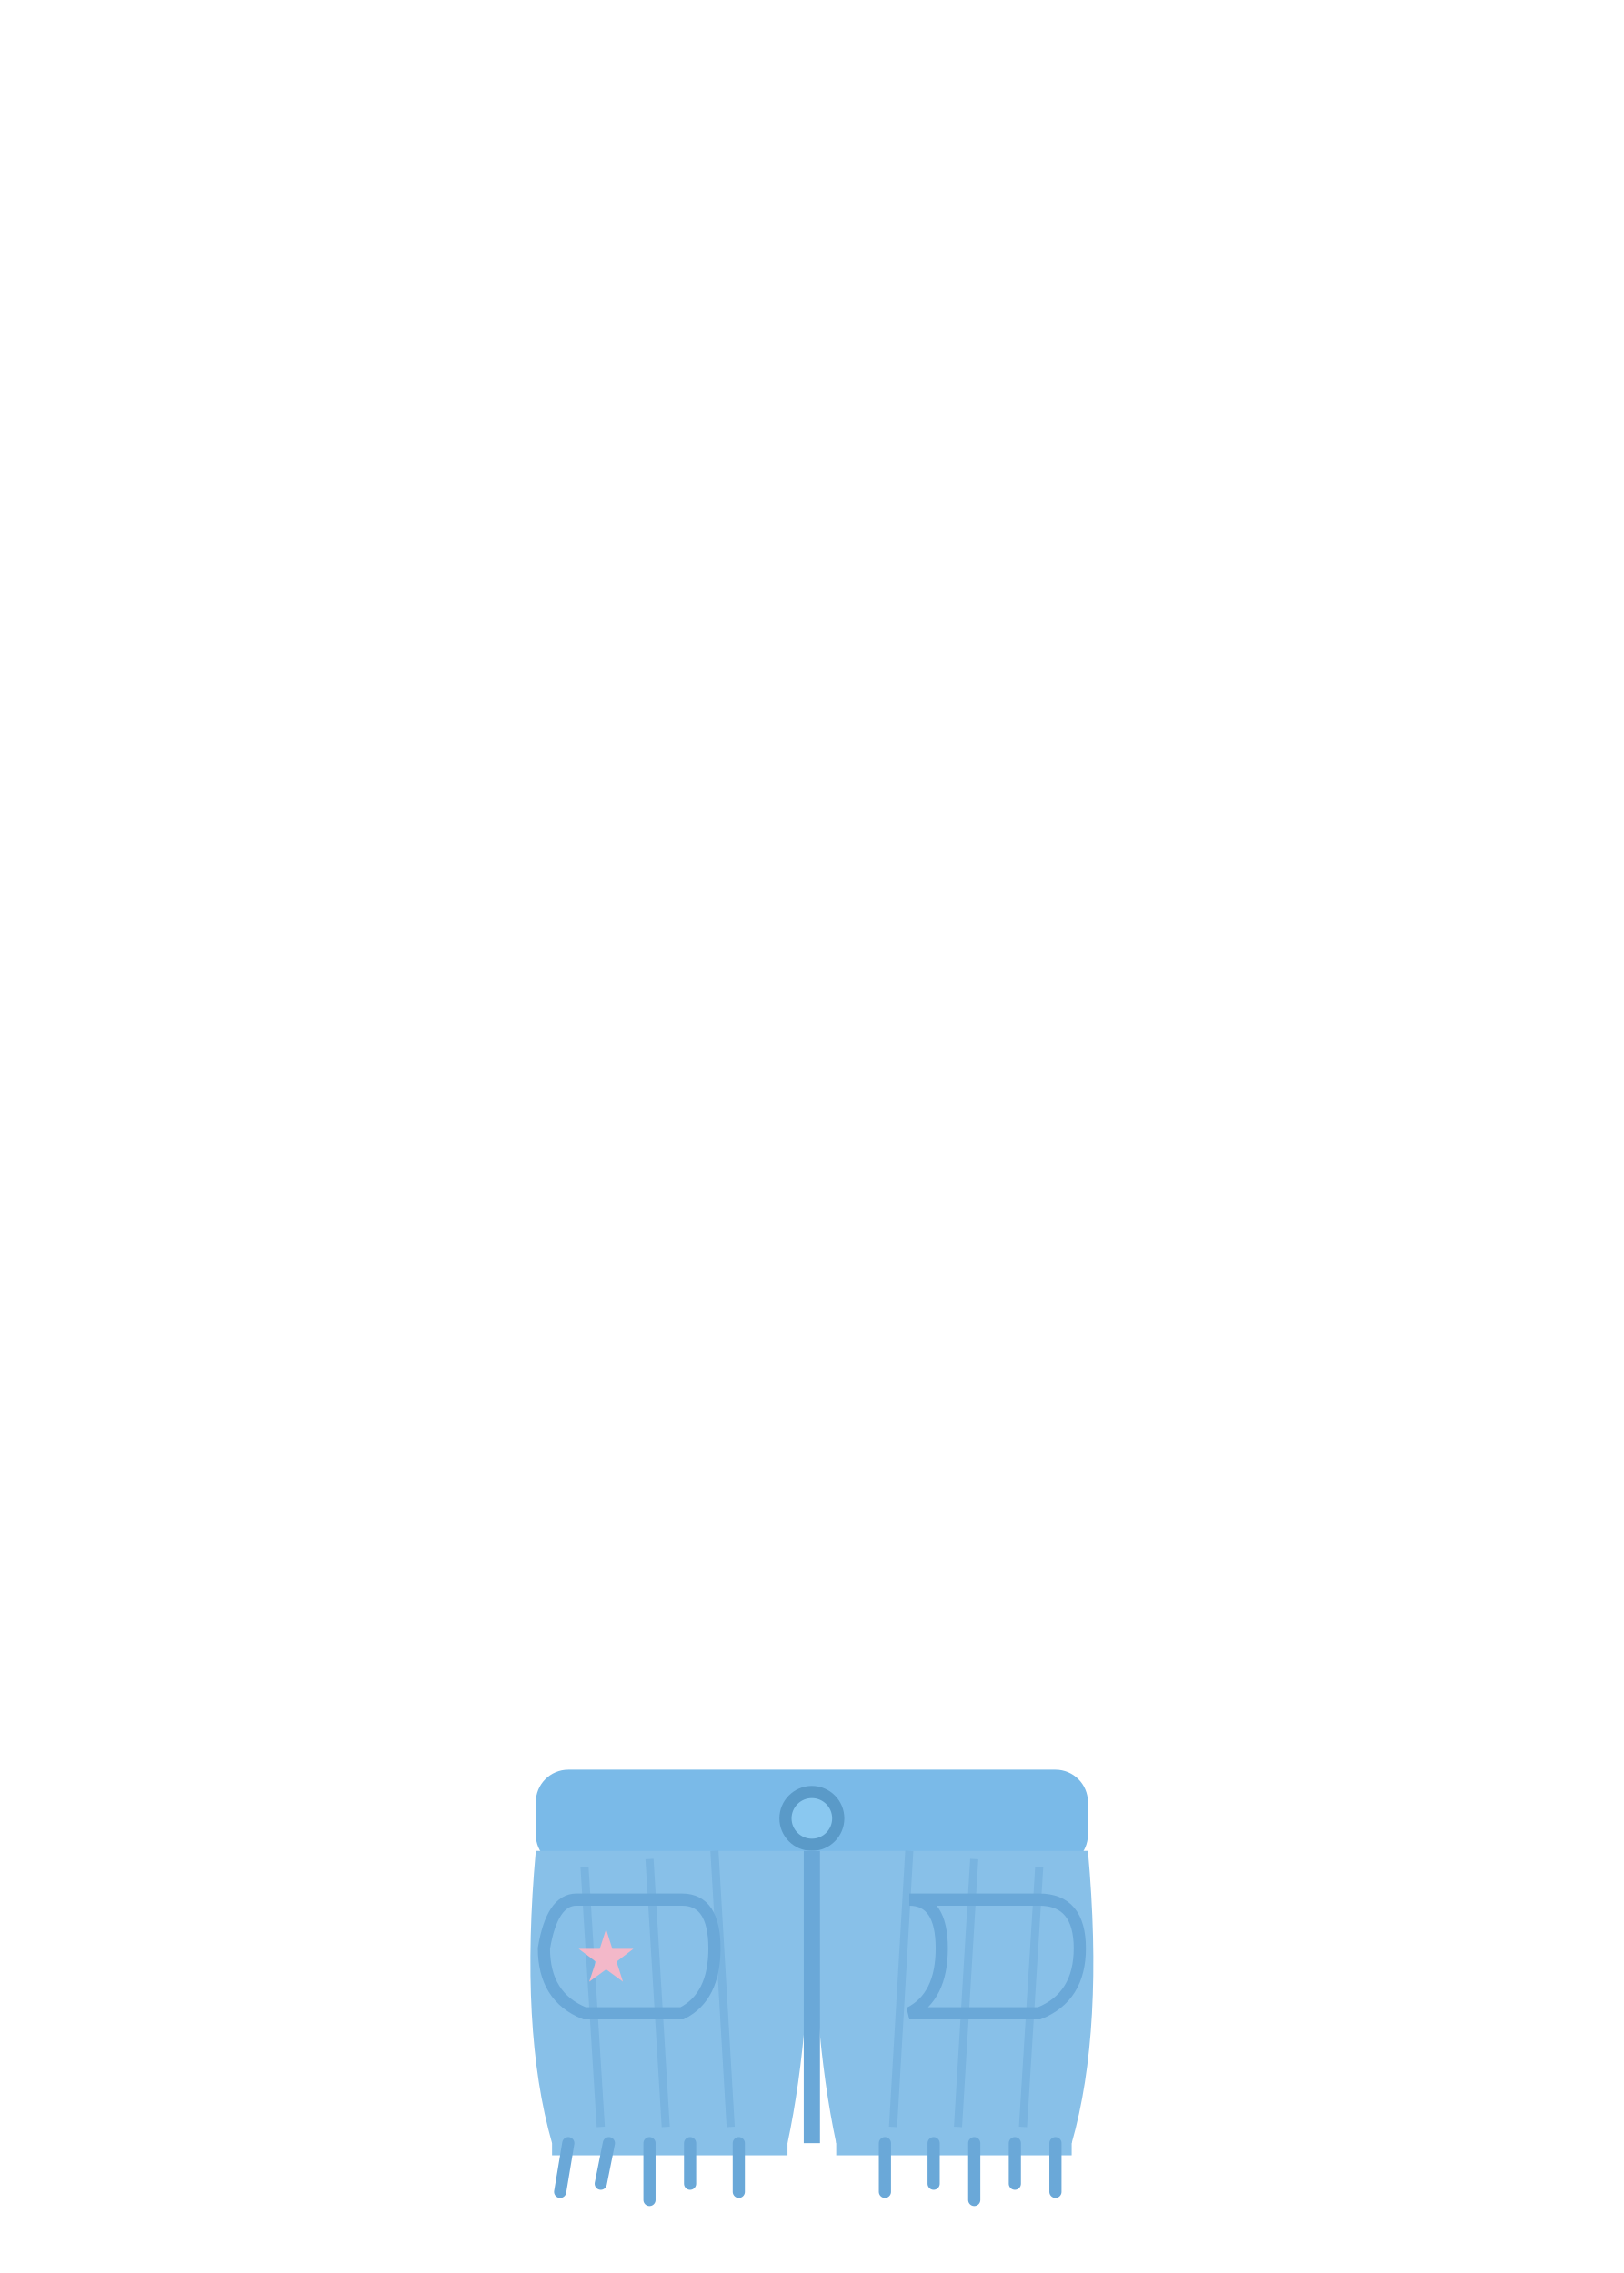
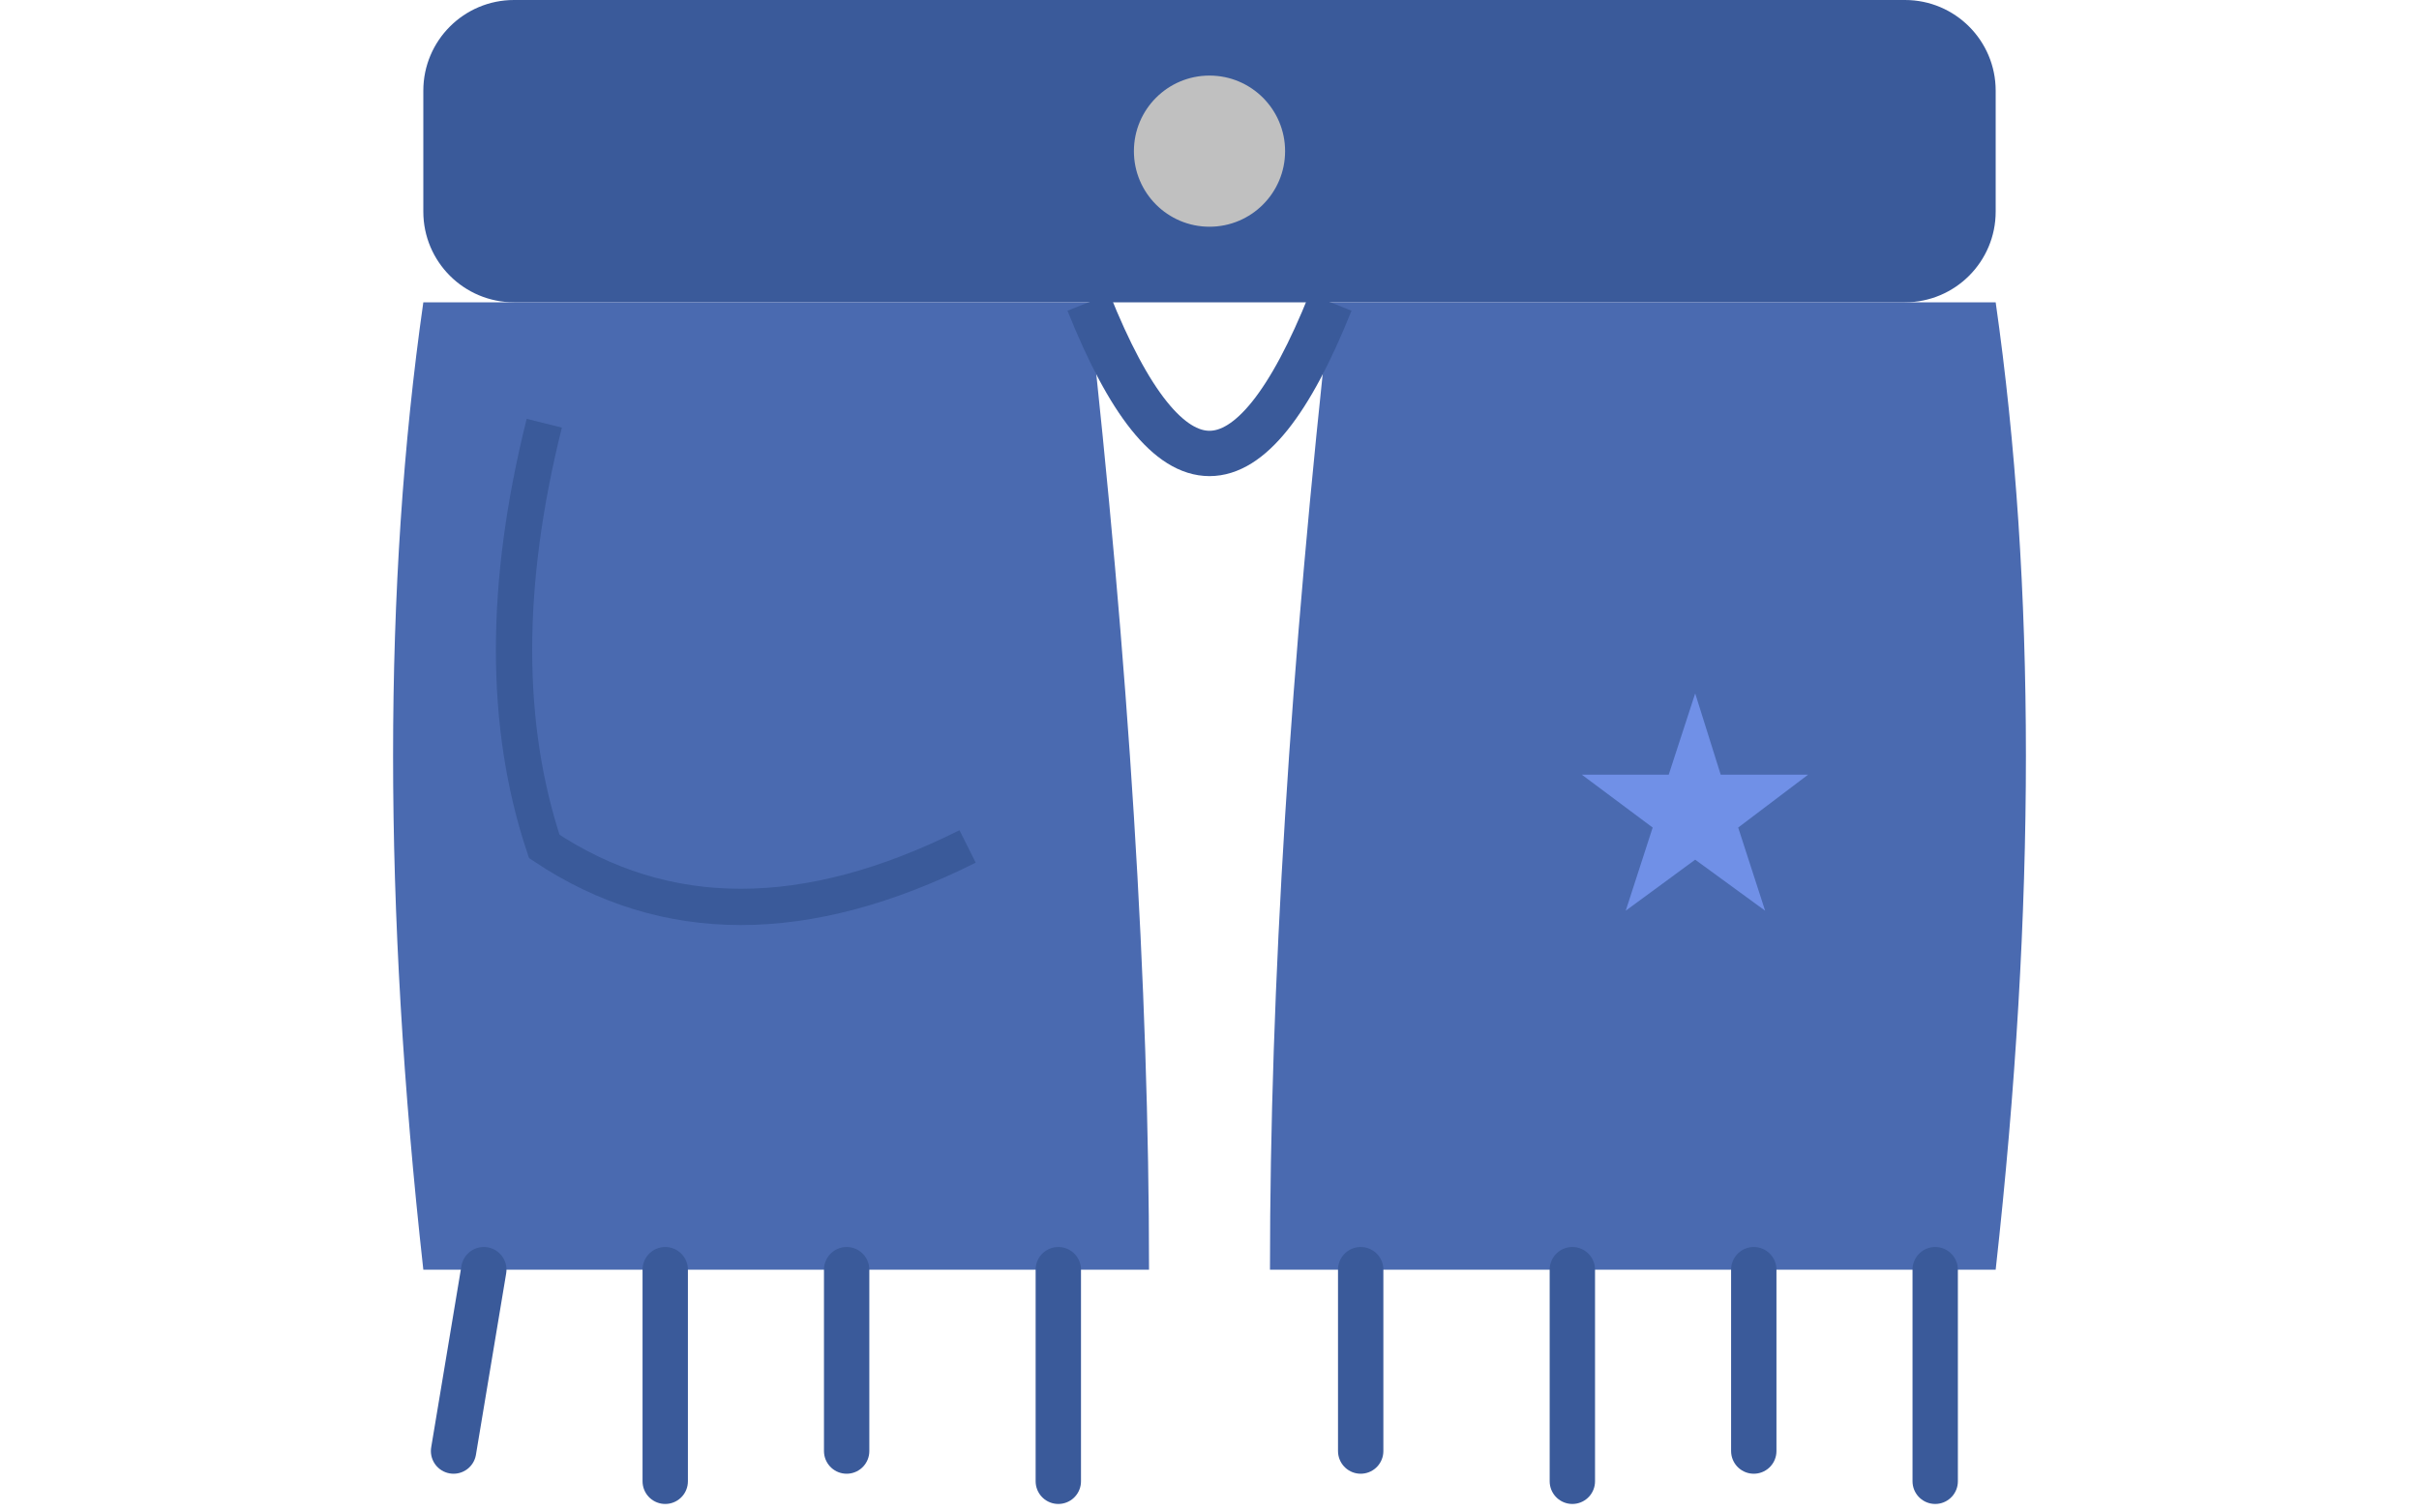
- <svg xmlns="http://www.w3.org/2000/svg" viewBox="0 0 200 280" width="200" height="280">
-   <rect x="66" y="218" width="68" height="12" rx="4" fill="#7ABAE8" />
-   <circle cx="100" cy="224" r="4" fill="#5A9AC8" />
-   <circle cx="100" cy="224" r="2.5" fill="#8AC8F0" />
-   <path d="M 66 228 Q 64 250 68 264 L 97 264 Q 100 250 100 228 Z" fill="#88C0E8" />
-   <path d="M 134 228 Q 136 250 132 264 L 103 264 Q 100 250 100 228 Z" fill="#88C0E8" />
-   <line x1="100" y1="228" x2="100" y2="264" stroke="#6AA8D8" stroke-width="2" />
-   <line x1="72" y1="230" x2="74" y2="262" stroke="#6AA8D8" stroke-width="1" opacity="0.5" />
-   <line x1="80" y1="229" x2="82" y2="262" stroke="#6AA8D8" stroke-width="1" opacity="0.5" />
-   <line x1="88" y1="228" x2="90" y2="262" stroke="#6AA8D8" stroke-width="1" opacity="0.5" />
-   <line x1="112" y1="228" x2="110" y2="262" stroke="#6AA8D8" stroke-width="1" opacity="0.5" />
-   <line x1="120" y1="229" x2="118" y2="262" stroke="#6AA8D8" stroke-width="1" opacity="0.5" />
-   <line x1="128" y1="230" x2="126" y2="262" stroke="#6AA8D8" stroke-width="1" opacity="0.5" />
-   <path d="M 71 234 Q 68 234 67 240 Q 67 246 72 248 L 84 248 Q 88 246 88 240 Q 88 234 84 234 Z" fill="none" stroke="#6AA8D8" stroke-width="1.5" />
-   <path d="M 112 234 Q 116 234 116 240 Q 116 246 112 248 L 128 248 Q 133 246 133 240 Q 133 234 128 234 Z" fill="none" stroke="#6AA8D8" stroke-width="1.5" />
-   <line x1="68" y1="264" x2="97" y2="264" stroke="#88C0E8" stroke-width="3" />
-   <line x1="103" y1="264" x2="132" y2="264" stroke="#88C0E8" stroke-width="3" />
-   <line x1="70" y1="264" x2="69" y2="270" stroke="#6AA8D8" stroke-width="1.5" stroke-linecap="round" />
-   <line x1="75" y1="264" x2="74" y2="269" stroke="#6AA8D8" stroke-width="1.5" stroke-linecap="round" />
-   <line x1="80" y1="264" x2="80" y2="271" stroke="#6AA8D8" stroke-width="1.5" stroke-linecap="round" />
-   <line x1="85" y1="264" x2="85" y2="269" stroke="#6AA8D8" stroke-width="1.5" stroke-linecap="round" />
-   <line x1="91" y1="264" x2="91" y2="270" stroke="#6AA8D8" stroke-width="1.5" stroke-linecap="round" />
-   <line x1="109" y1="264" x2="109" y2="270" stroke="#6AA8D8" stroke-width="1.5" stroke-linecap="round" />
-   <line x1="115" y1="264" x2="115" y2="269" stroke="#6AA8D8" stroke-width="1.5" stroke-linecap="round" />
-   <line x1="120" y1="264" x2="120" y2="271" stroke="#6AA8D8" stroke-width="1.5" stroke-linecap="round" />
-   <line x1="125" y1="264" x2="125" y2="269" stroke="#6AA8D8" stroke-width="1.5" stroke-linecap="round" />
-   <line x1="130" y1="264" x2="130" y2="270" stroke="#6AA8D8" stroke-width="1.5" stroke-linecap="round" />
-   <text x="71" y="244" font-size="9" fill="#FFB7C5" opacity="0.9">★</text>
+ <svg xmlns="http://www.w3.org/2000/svg" viewBox="0 0 80 50" width="80" height="50">
+   <rect x="14" y="0" width="52" height="10" rx="3" fill="#3A5A9A" />
+   <circle cx="40" cy="5" r="2.5" fill="#C0C0C0" />
+   <path d="M 14 10 Q 12 24 14 42 L 38 42 Q 38 28 36 10 Z" fill="#4A6AB0" />
+   <path d="M 66 10 Q 68 24 66 42 L 42 42 Q 42 28 44 10 Z" fill="#4A6AB0" />
+   <path d="M 36 10 Q 40 20 44 10" fill="none" stroke="#3A5A9A" stroke-width="1.5" />
+   <line x1="16" y1="42" x2="15" y2="48" stroke="#3A5A9A" stroke-width="1.5" stroke-linecap="round" />
+   <line x1="22" y1="42" x2="22" y2="49" stroke="#3A5A9A" stroke-width="1.5" stroke-linecap="round" />
+   <line x1="28" y1="42" x2="28" y2="48" stroke="#3A5A9A" stroke-width="1.5" stroke-linecap="round" />
+   <line x1="35" y1="42" x2="35" y2="49" stroke="#3A5A9A" stroke-width="1.5" stroke-linecap="round" />
+   <line x1="45" y1="42" x2="45" y2="48" stroke="#3A5A9A" stroke-width="1.5" stroke-linecap="round" />
+   <line x1="52" y1="42" x2="52" y2="49" stroke="#3A5A9A" stroke-width="1.5" stroke-linecap="round" />
+   <line x1="58" y1="42" x2="58" y2="48" stroke="#3A5A9A" stroke-width="1.5" stroke-linecap="round" />
+   <line x1="64" y1="42" x2="64" y2="49" stroke="#3A5A9A" stroke-width="1.5" stroke-linecap="round" />
+   <path d="M 18 14 Q 16 22 18 28 Q 24 32 32 28" fill="none" stroke="#3A5A9A" stroke-width="1.2" />
+   <text x="52" y="30" font-size="10" fill="#80A0FF" opacity="0.7">★</text>
</svg>
